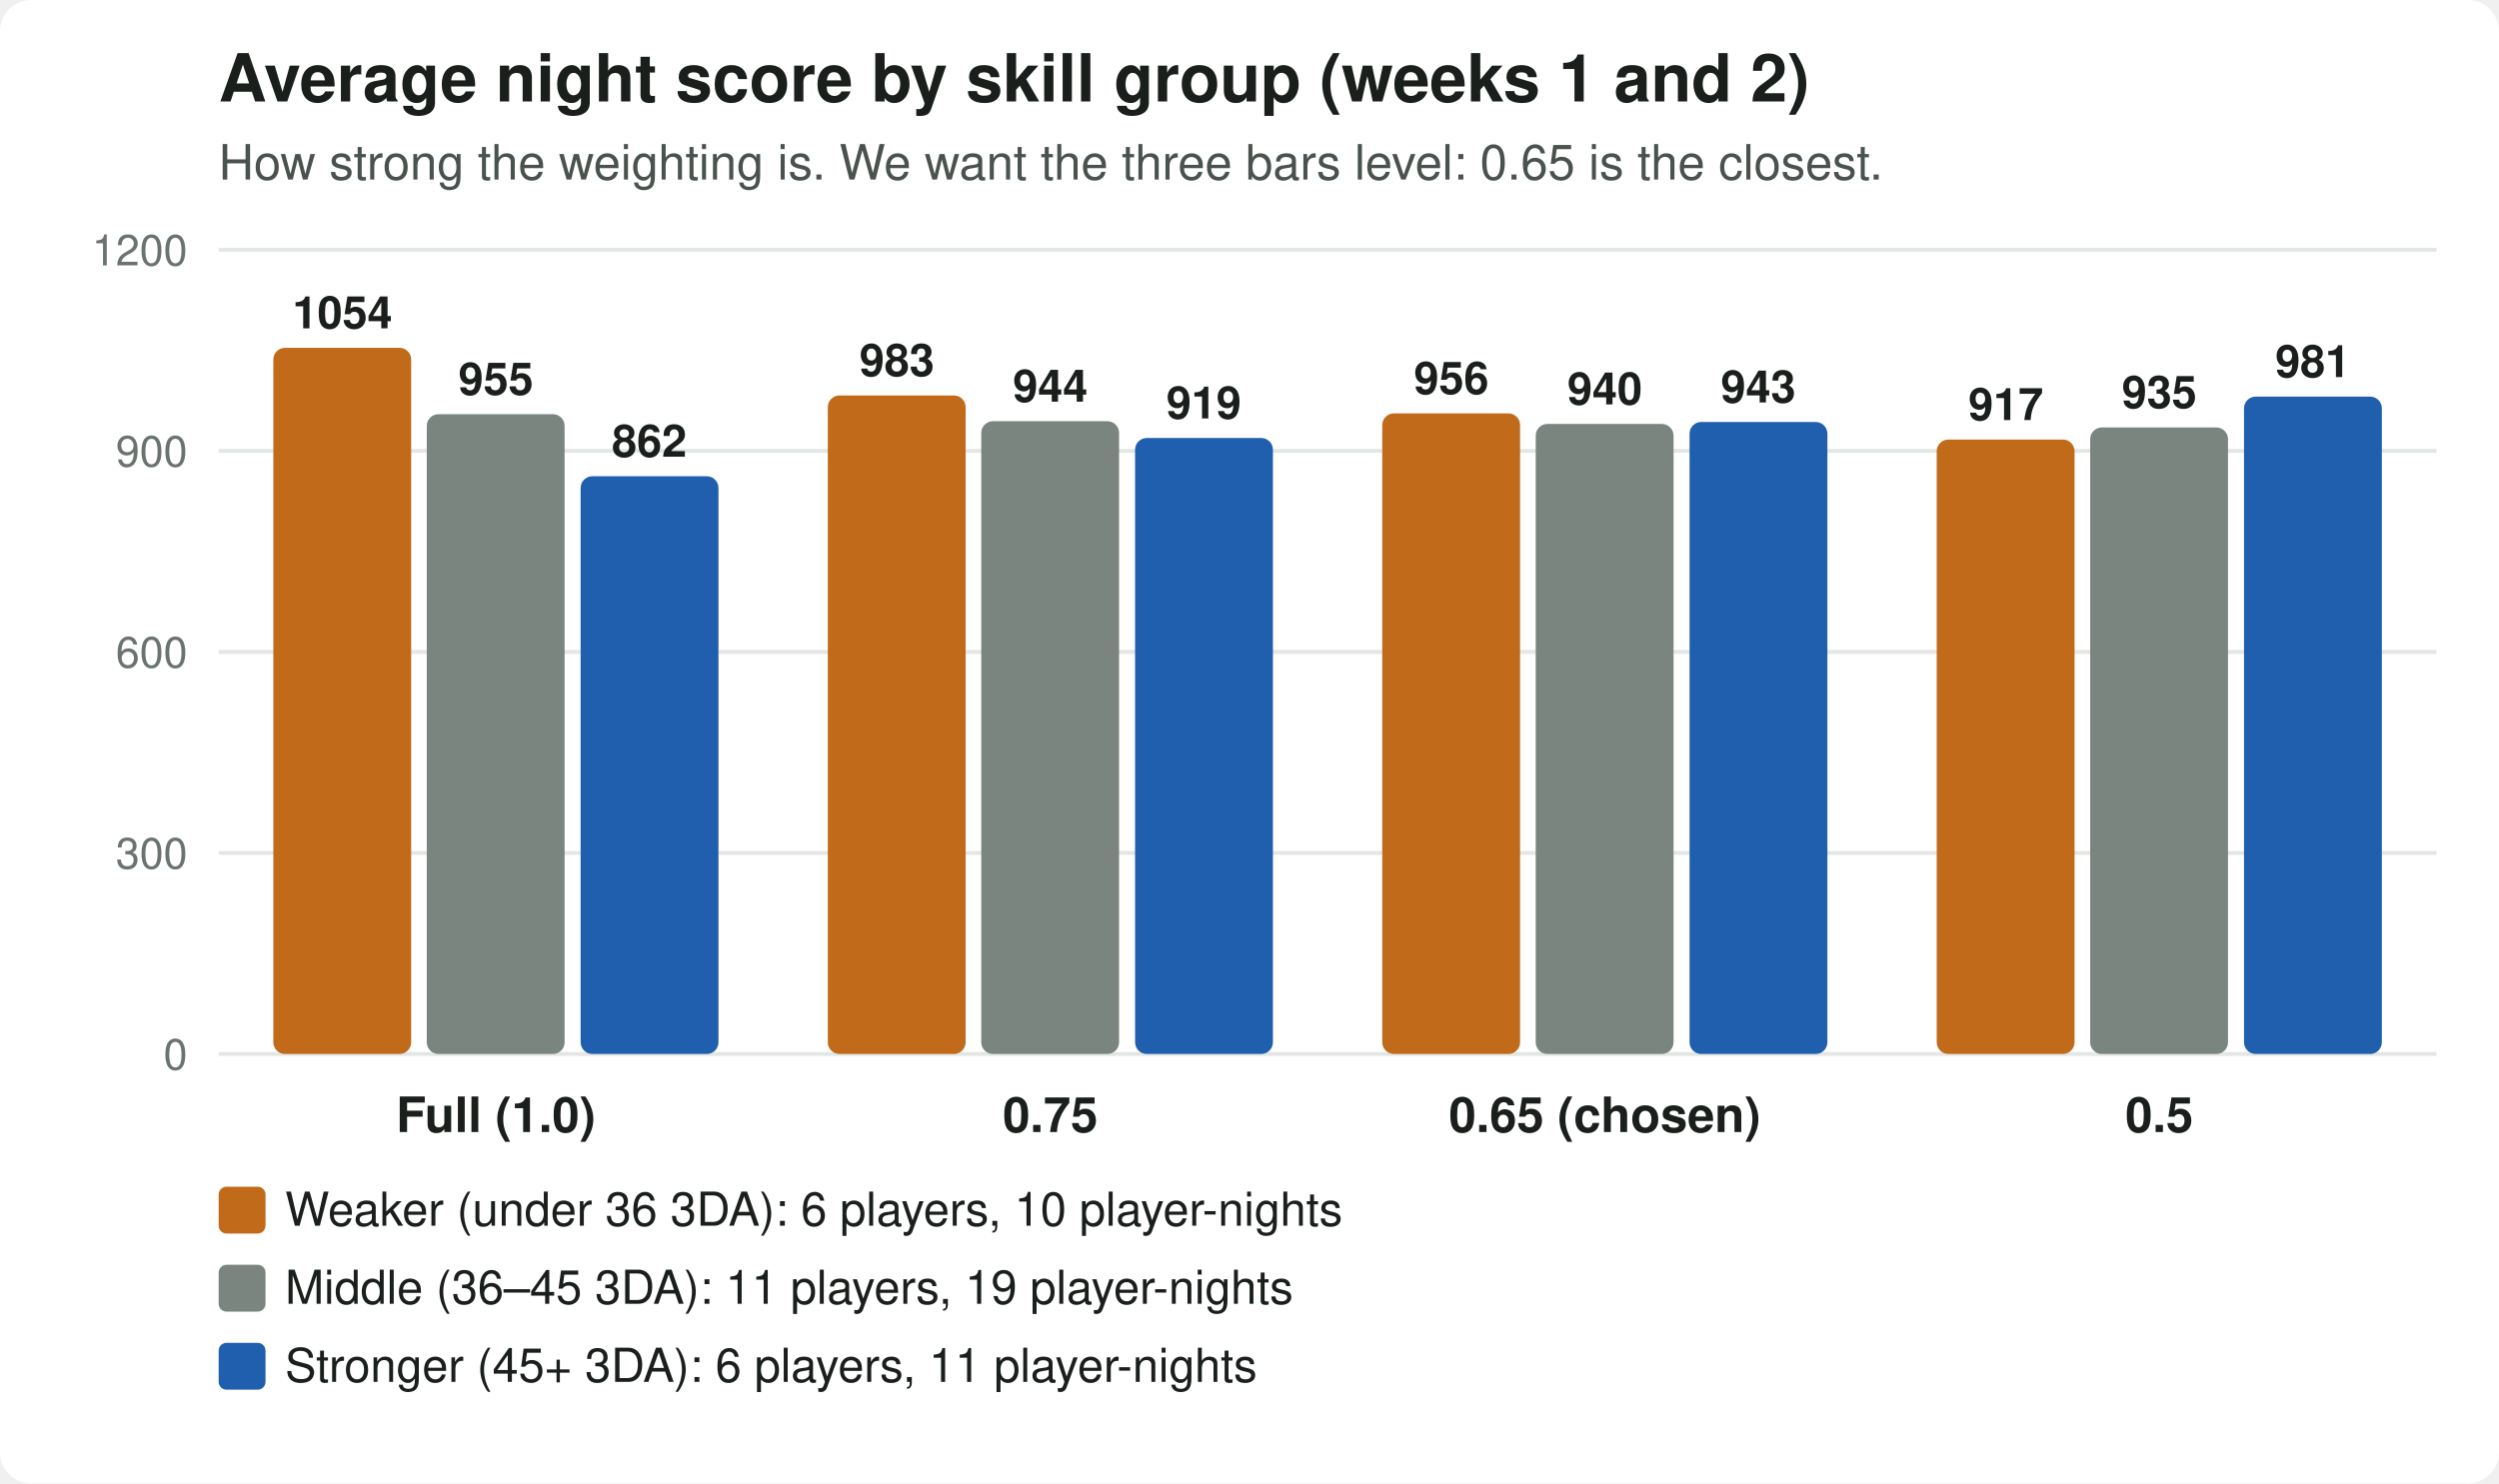
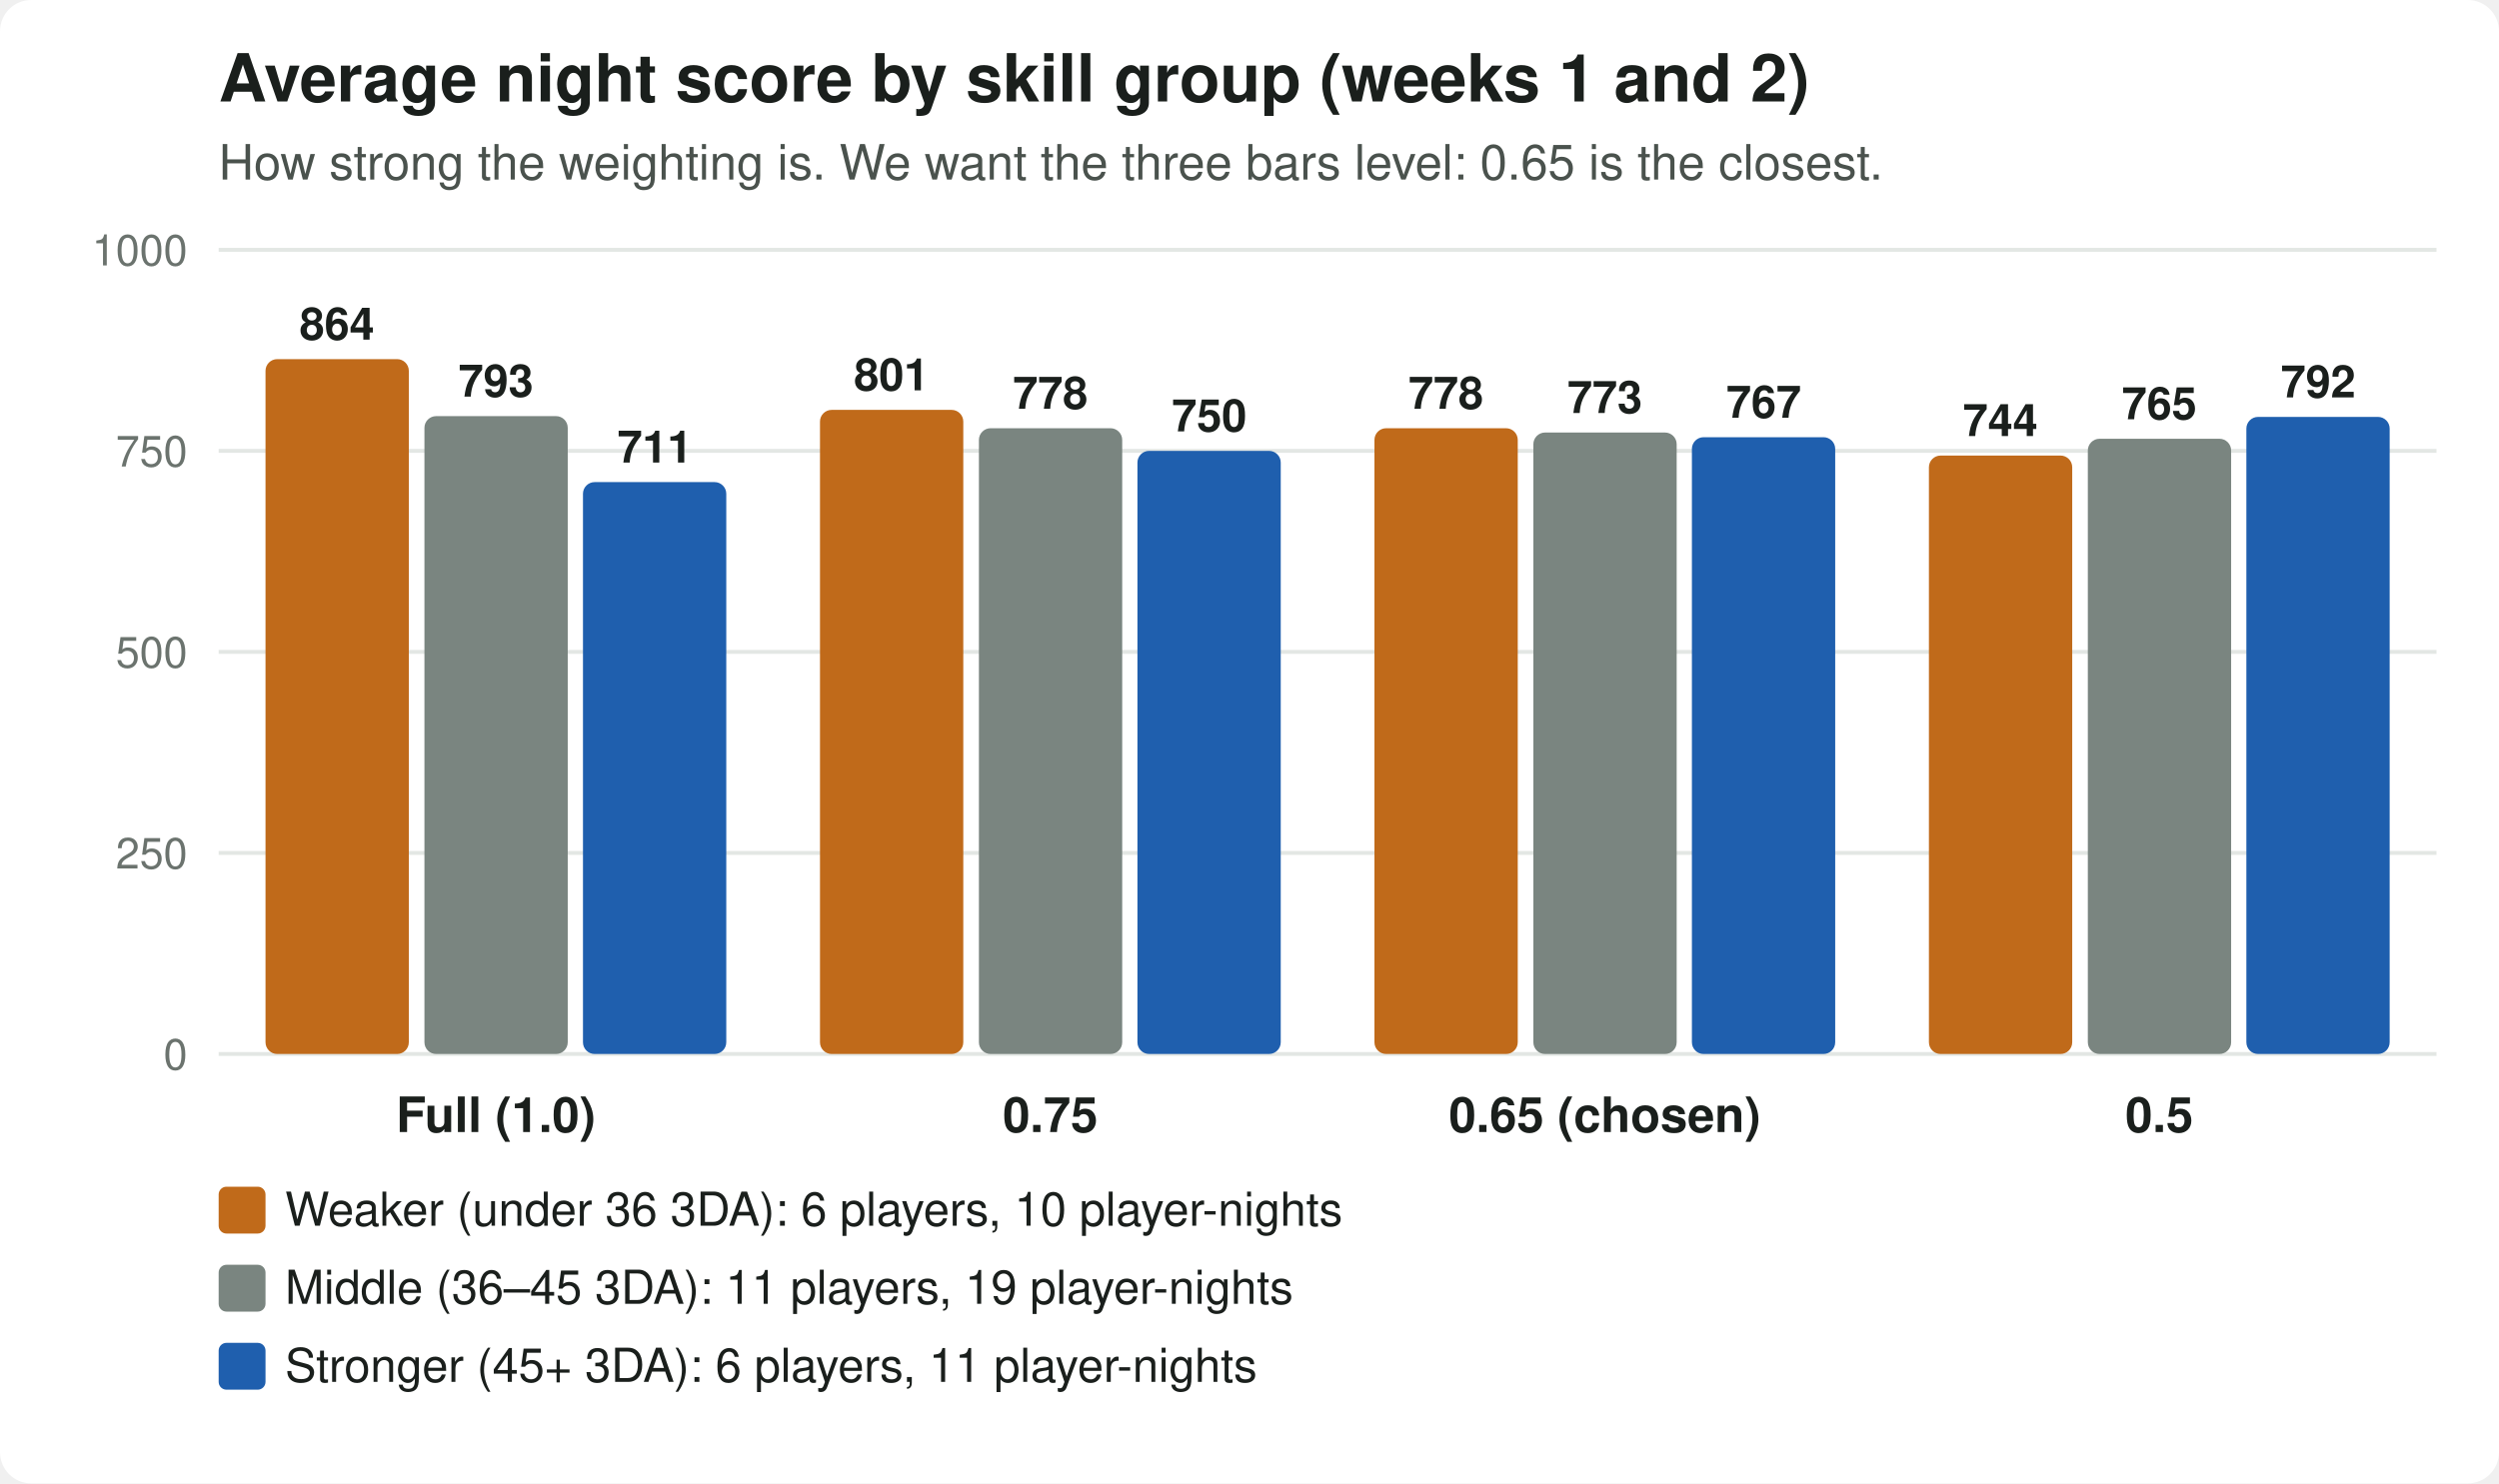
<svg xmlns="http://www.w3.org/2000/svg" viewBox="0 0 640 380" width="640" height="380" font-family="Segoe UI, Helvetica, Arial, sans-serif">
  <rect width="640" height="380" fill="#ffffff" rx="8" />
  <text x="56" y="26" font-size="17" font-weight="700" fill="#1a1f1c">Average night score by skill group (weeks 1 and 2)</text>
  <text x="56" y="46" font-size="12.5" fill="#4a524d">How strong the weighting is. We want the three bars level: 0.65 is the closest.</text>
  <line x1="56" x2="624" y1="270.0" y2="270.0" stroke="#e3e7e4" />
  <text x="48" y="274.0" font-size="11" fill="#6b736e" text-anchor="end">0</text>
  <line x1="56" x2="624" y1="218.5" y2="218.5" stroke="#e3e7e4" />
-   <text x="48" y="222.5" font-size="11" fill="#6b736e" text-anchor="end">300</text>
+   <text x="48" y="222.5" font-size="11" fill="#6b736e" text-anchor="end">250</text>
  <line x1="56" x2="624" y1="167.0" y2="167.0" stroke="#e3e7e4" />
-   <text x="48" y="171.0" font-size="11" fill="#6b736e" text-anchor="end">600</text>
+   <text x="48" y="171.0" font-size="11" fill="#6b736e" text-anchor="end">500</text>
  <line x1="56" x2="624" y1="115.5" y2="115.5" stroke="#e3e7e4" />
-   <text x="48" y="119.5" font-size="11" fill="#6b736e" text-anchor="end">900</text>
+   <text x="48" y="119.5" font-size="11" fill="#6b736e" text-anchor="end">750</text>
  <line x1="56" x2="624" y1="64.0" y2="64.0" stroke="#e3e7e4" />
-   <text x="48" y="68.0" font-size="11" fill="#6b736e" text-anchor="end">1200</text>
-   <rect x="70.0" y="89.1" width="35.3" height="180.9" fill="#c06a1a" rx="3" />
-   <text x="87.7" y="84.1" font-size="11.5" font-weight="600" fill="#1a1f1c" text-anchor="middle">1054</text>
-   <rect x="109.3" y="106.1" width="35.3" height="163.9" fill="#7a8580" rx="3" />
-   <text x="127.0" y="101.1" font-size="11.5" font-weight="600" fill="#1a1f1c" text-anchor="middle">955</text>
-   <rect x="148.7" y="122.0" width="35.3" height="148.0" fill="#1f5fae" rx="3" />
-   <text x="166.3" y="117.0" font-size="11.5" font-weight="600" fill="#1a1f1c" text-anchor="middle">862</text>
+   <text x="48" y="68.0" font-size="11" fill="#6b736e" text-anchor="end">1000</text>
+   <rect x="68.0" y="92.0" width="36.7" height="178.0" fill="#c06a1a" rx="3" />
+   <text x="86.3" y="87.0" font-size="11.5" font-weight="600" fill="#1a1f1c" text-anchor="middle">864</text>
+   <rect x="108.7" y="106.6" width="36.7" height="163.4" fill="#7a8580" rx="3" />
+   <text x="127.0" y="101.6" font-size="11.5" font-weight="600" fill="#1a1f1c" text-anchor="middle">793</text>
+   <rect x="149.3" y="123.5" width="36.7" height="146.5" fill="#1f5fae" rx="3" />
+   <text x="167.7" y="118.5" font-size="11.5" font-weight="600" fill="#1a1f1c" text-anchor="middle">711</text>
  <text x="127.0" y="290" font-size="12.5" font-weight="600" fill="#1a1f1c" text-anchor="middle">Full (1.0)</text>
-   <rect x="212.0" y="101.3" width="35.3" height="168.7" fill="#c06a1a" rx="3" />
-   <text x="229.7" y="96.3" font-size="11.5" font-weight="600" fill="#1a1f1c" text-anchor="middle">983</text>
-   <rect x="251.3" y="107.9" width="35.3" height="162.1" fill="#7a8580" rx="3" />
-   <text x="269.0" y="102.9" font-size="11.5" font-weight="600" fill="#1a1f1c" text-anchor="middle">944</text>
-   <rect x="290.7" y="112.2" width="35.3" height="157.8" fill="#1f5fae" rx="3" />
-   <text x="308.3" y="107.2" font-size="11.5" font-weight="600" fill="#1a1f1c" text-anchor="middle">919</text>
+   <rect x="210.0" y="105.0" width="36.7" height="165.0" fill="#c06a1a" rx="3" />
+   <text x="228.3" y="100.0" font-size="11.5" font-weight="600" fill="#1a1f1c" text-anchor="middle">801</text>
+   <rect x="250.7" y="109.7" width="36.7" height="160.3" fill="#7a8580" rx="3" />
+   <text x="269.0" y="104.7" font-size="11.5" font-weight="600" fill="#1a1f1c" text-anchor="middle">778</text>
+   <rect x="291.3" y="115.5" width="36.7" height="154.5" fill="#1f5fae" rx="3" />
+   <text x="309.7" y="110.5" font-size="11.5" font-weight="600" fill="#1a1f1c" text-anchor="middle">750</text>
  <text x="269.0" y="290" font-size="12.5" font-weight="600" fill="#1a1f1c" text-anchor="middle">0.75</text>
-   <rect x="354.0" y="105.9" width="35.3" height="164.1" fill="#c06a1a" rx="3" />
-   <text x="371.7" y="100.9" font-size="11.5" font-weight="600" fill="#1a1f1c" text-anchor="middle">956</text>
-   <rect x="393.3" y="108.6" width="35.3" height="161.4" fill="#7a8580" rx="3" />
-   <text x="411.0" y="103.6" font-size="11.5" font-weight="600" fill="#1a1f1c" text-anchor="middle">940</text>
-   <rect x="432.7" y="108.1" width="35.3" height="161.9" fill="#1f5fae" rx="3" />
-   <text x="450.3" y="103.1" font-size="11.5" font-weight="600" fill="#1a1f1c" text-anchor="middle">943</text>
+   <rect x="352.0" y="109.7" width="36.7" height="160.3" fill="#c06a1a" rx="3" />
+   <text x="370.3" y="104.7" font-size="11.5" font-weight="600" fill="#1a1f1c" text-anchor="middle">778</text>
+   <rect x="392.7" y="110.8" width="36.7" height="159.2" fill="#7a8580" rx="3" />
+   <text x="411.0" y="105.8" font-size="11.5" font-weight="600" fill="#1a1f1c" text-anchor="middle">773</text>
+   <rect x="433.3" y="112.0" width="36.7" height="158.0" fill="#1f5fae" rx="3" />
+   <text x="451.7" y="107.0" font-size="11.5" font-weight="600" fill="#1a1f1c" text-anchor="middle">767</text>
  <text x="411.0" y="290" font-size="12.5" font-weight="600" fill="#1a1f1c" text-anchor="middle">0.65 (chosen)</text>
-   <rect x="496.0" y="112.6" width="35.3" height="157.4" fill="#c06a1a" rx="3" />
-   <text x="513.7" y="107.6" font-size="11.5" font-weight="600" fill="#1a1f1c" text-anchor="middle">917</text>
-   <rect x="535.3" y="109.5" width="35.3" height="160.5" fill="#7a8580" rx="3" />
-   <text x="553.0" y="104.5" font-size="11.5" font-weight="600" fill="#1a1f1c" text-anchor="middle">935</text>
-   <rect x="574.7" y="101.6" width="35.3" height="168.4" fill="#1f5fae" rx="3" />
-   <text x="592.3" y="96.6" font-size="11.5" font-weight="600" fill="#1a1f1c" text-anchor="middle">981</text>
+   <rect x="494.0" y="116.7" width="36.7" height="153.3" fill="#c06a1a" rx="3" />
+   <text x="512.3" y="111.7" font-size="11.5" font-weight="600" fill="#1a1f1c" text-anchor="middle">744</text>
+   <rect x="534.7" y="112.4" width="36.7" height="157.6" fill="#7a8580" rx="3" />
+   <text x="553.0" y="107.4" font-size="11.5" font-weight="600" fill="#1a1f1c" text-anchor="middle">765</text>
+   <rect x="575.3" y="106.8" width="36.7" height="163.2" fill="#1f5fae" rx="3" />
+   <text x="593.7" y="101.8" font-size="11.5" font-weight="600" fill="#1a1f1c" text-anchor="middle">792</text>
  <text x="553.0" y="290" font-size="12.5" font-weight="600" fill="#1a1f1c" text-anchor="middle">0.5</text>
  <rect x="56" y="304" width="12" height="12" fill="#c06a1a" rx="2" />
  <text x="73" y="314" font-size="12" fill="#1a1f1c">Weaker (under 36 3DA): 6 players, 10 player-nights</text>
  <rect x="56" y="324" width="12" height="12" fill="#7a8580" rx="2" />
  <text x="73" y="334" font-size="12" fill="#1a1f1c">Middle (36–45 3DA): 11 players, 19 player-nights</text>
  <rect x="56" y="344" width="12" height="12" fill="#1f5fae" rx="2" />
  <text x="73" y="354" font-size="12" fill="#1a1f1c">Stronger (45+ 3DA): 6 players, 11 player-nights</text>
</svg>
